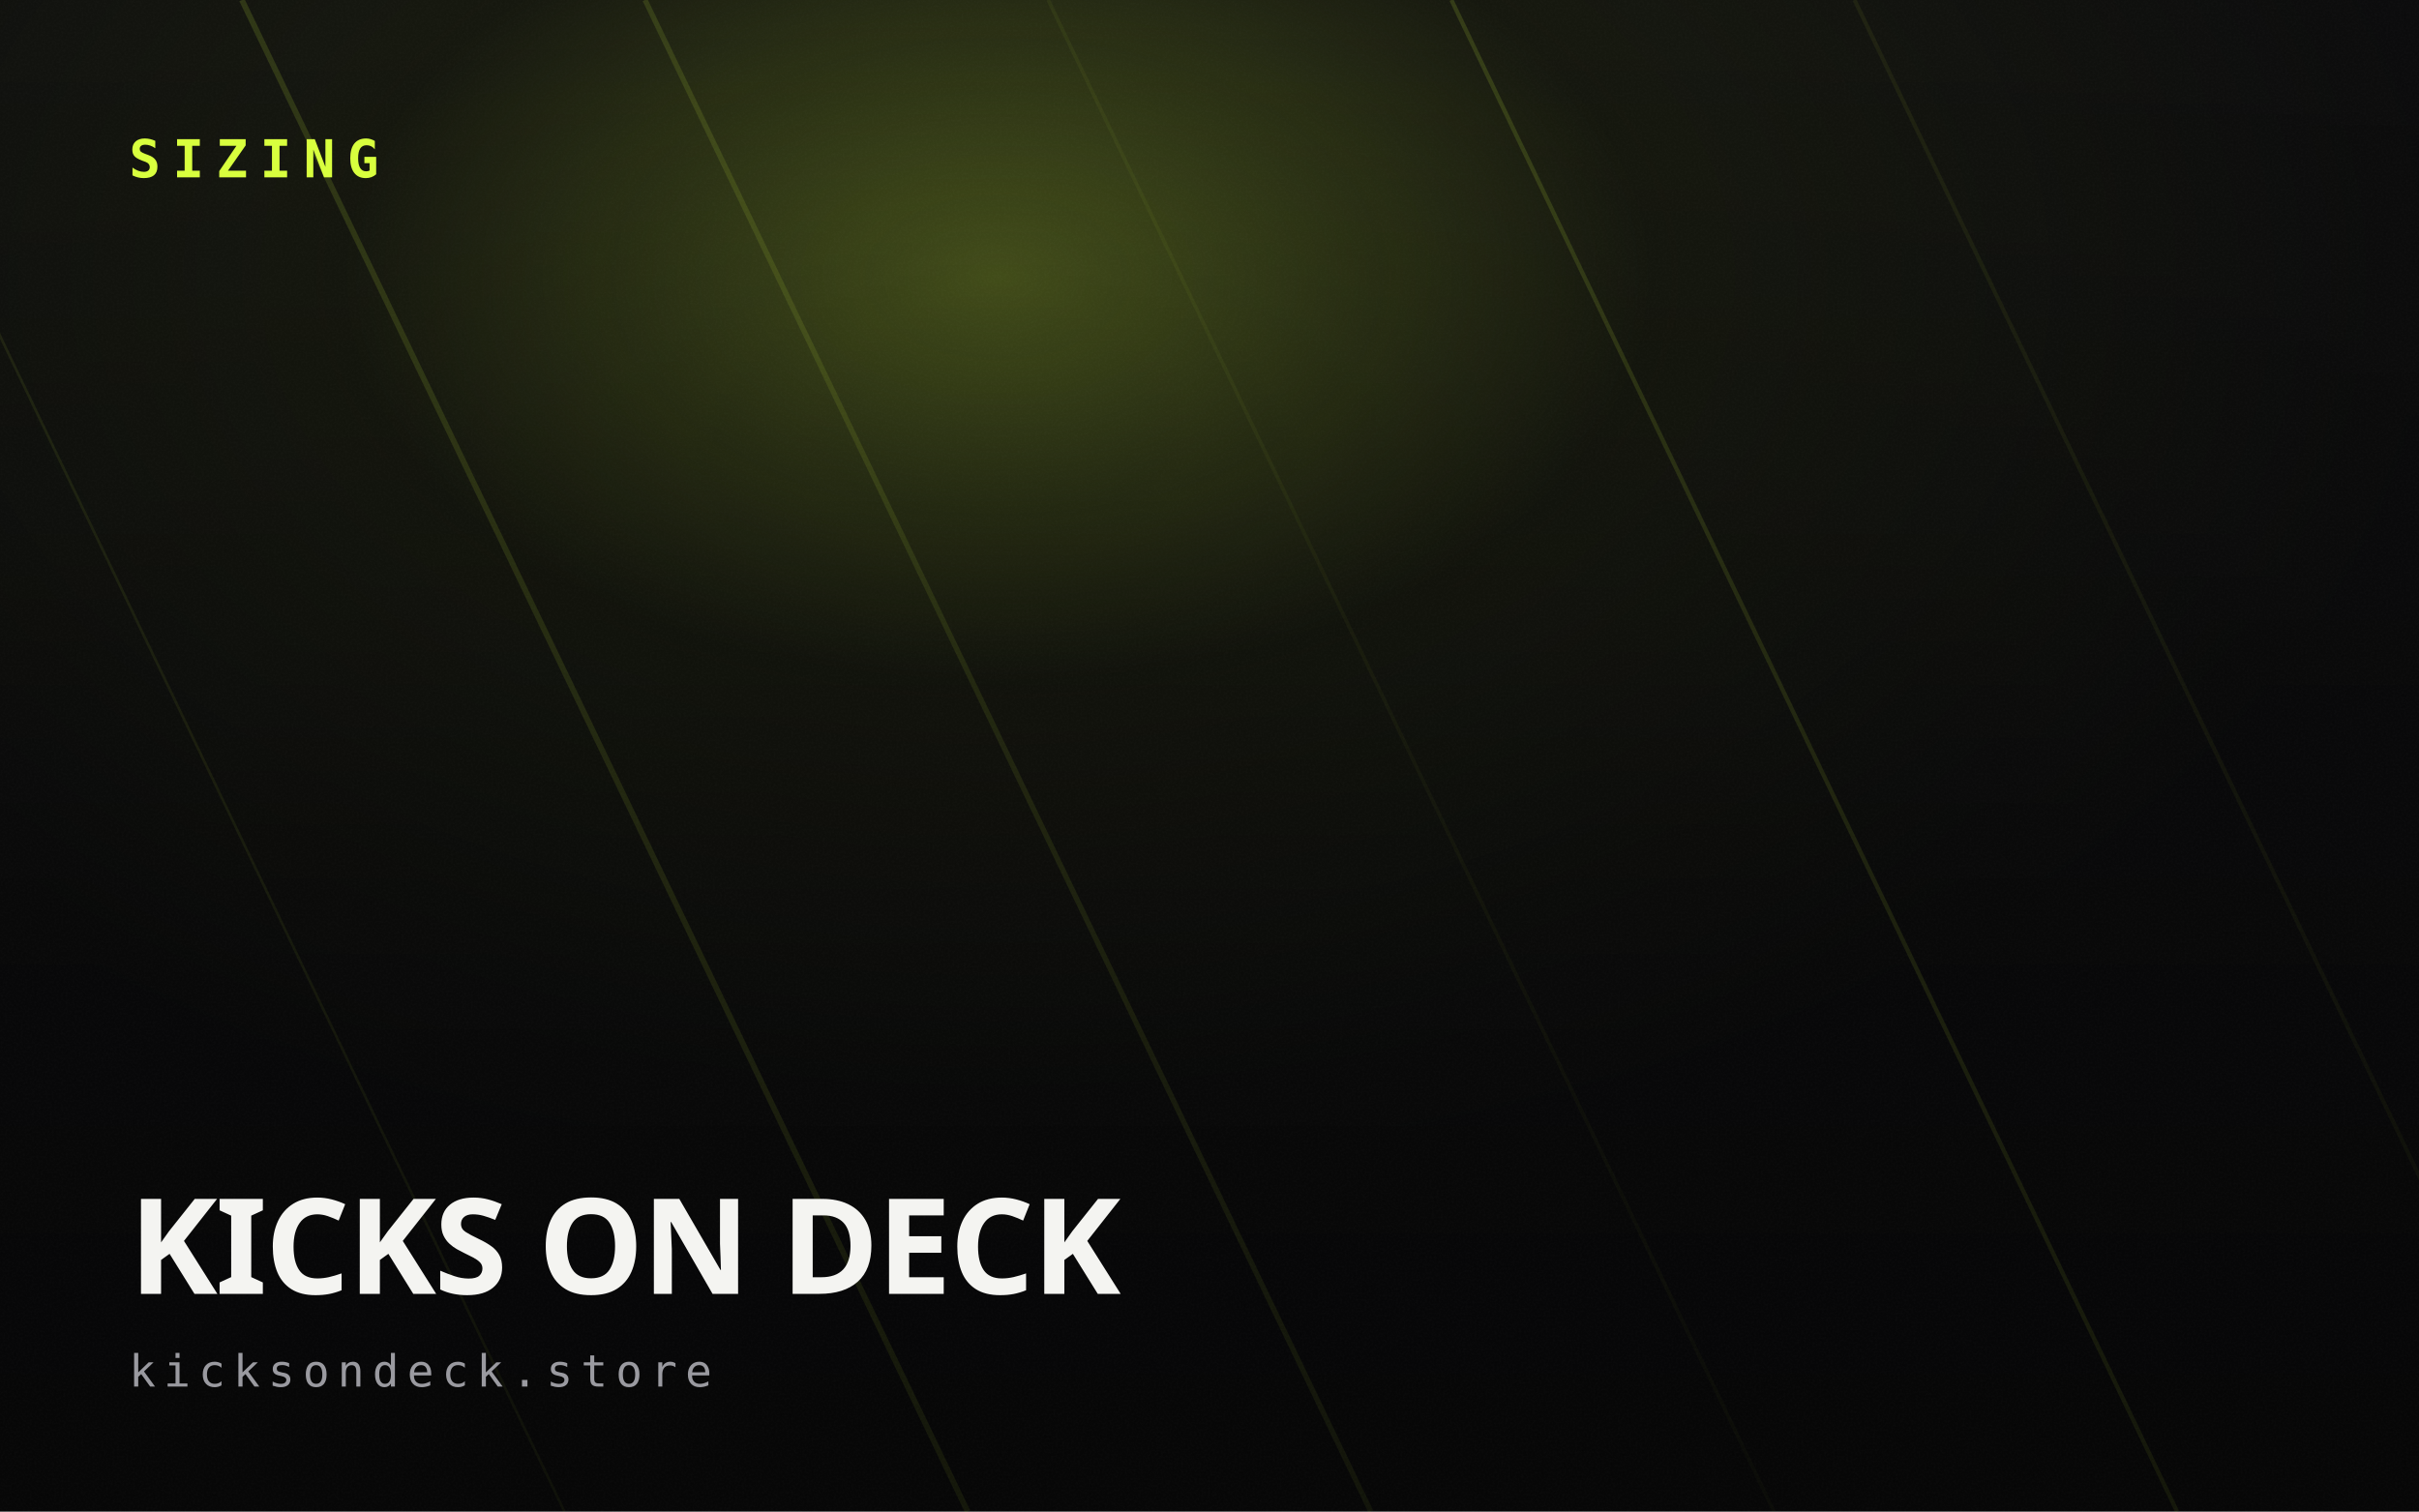
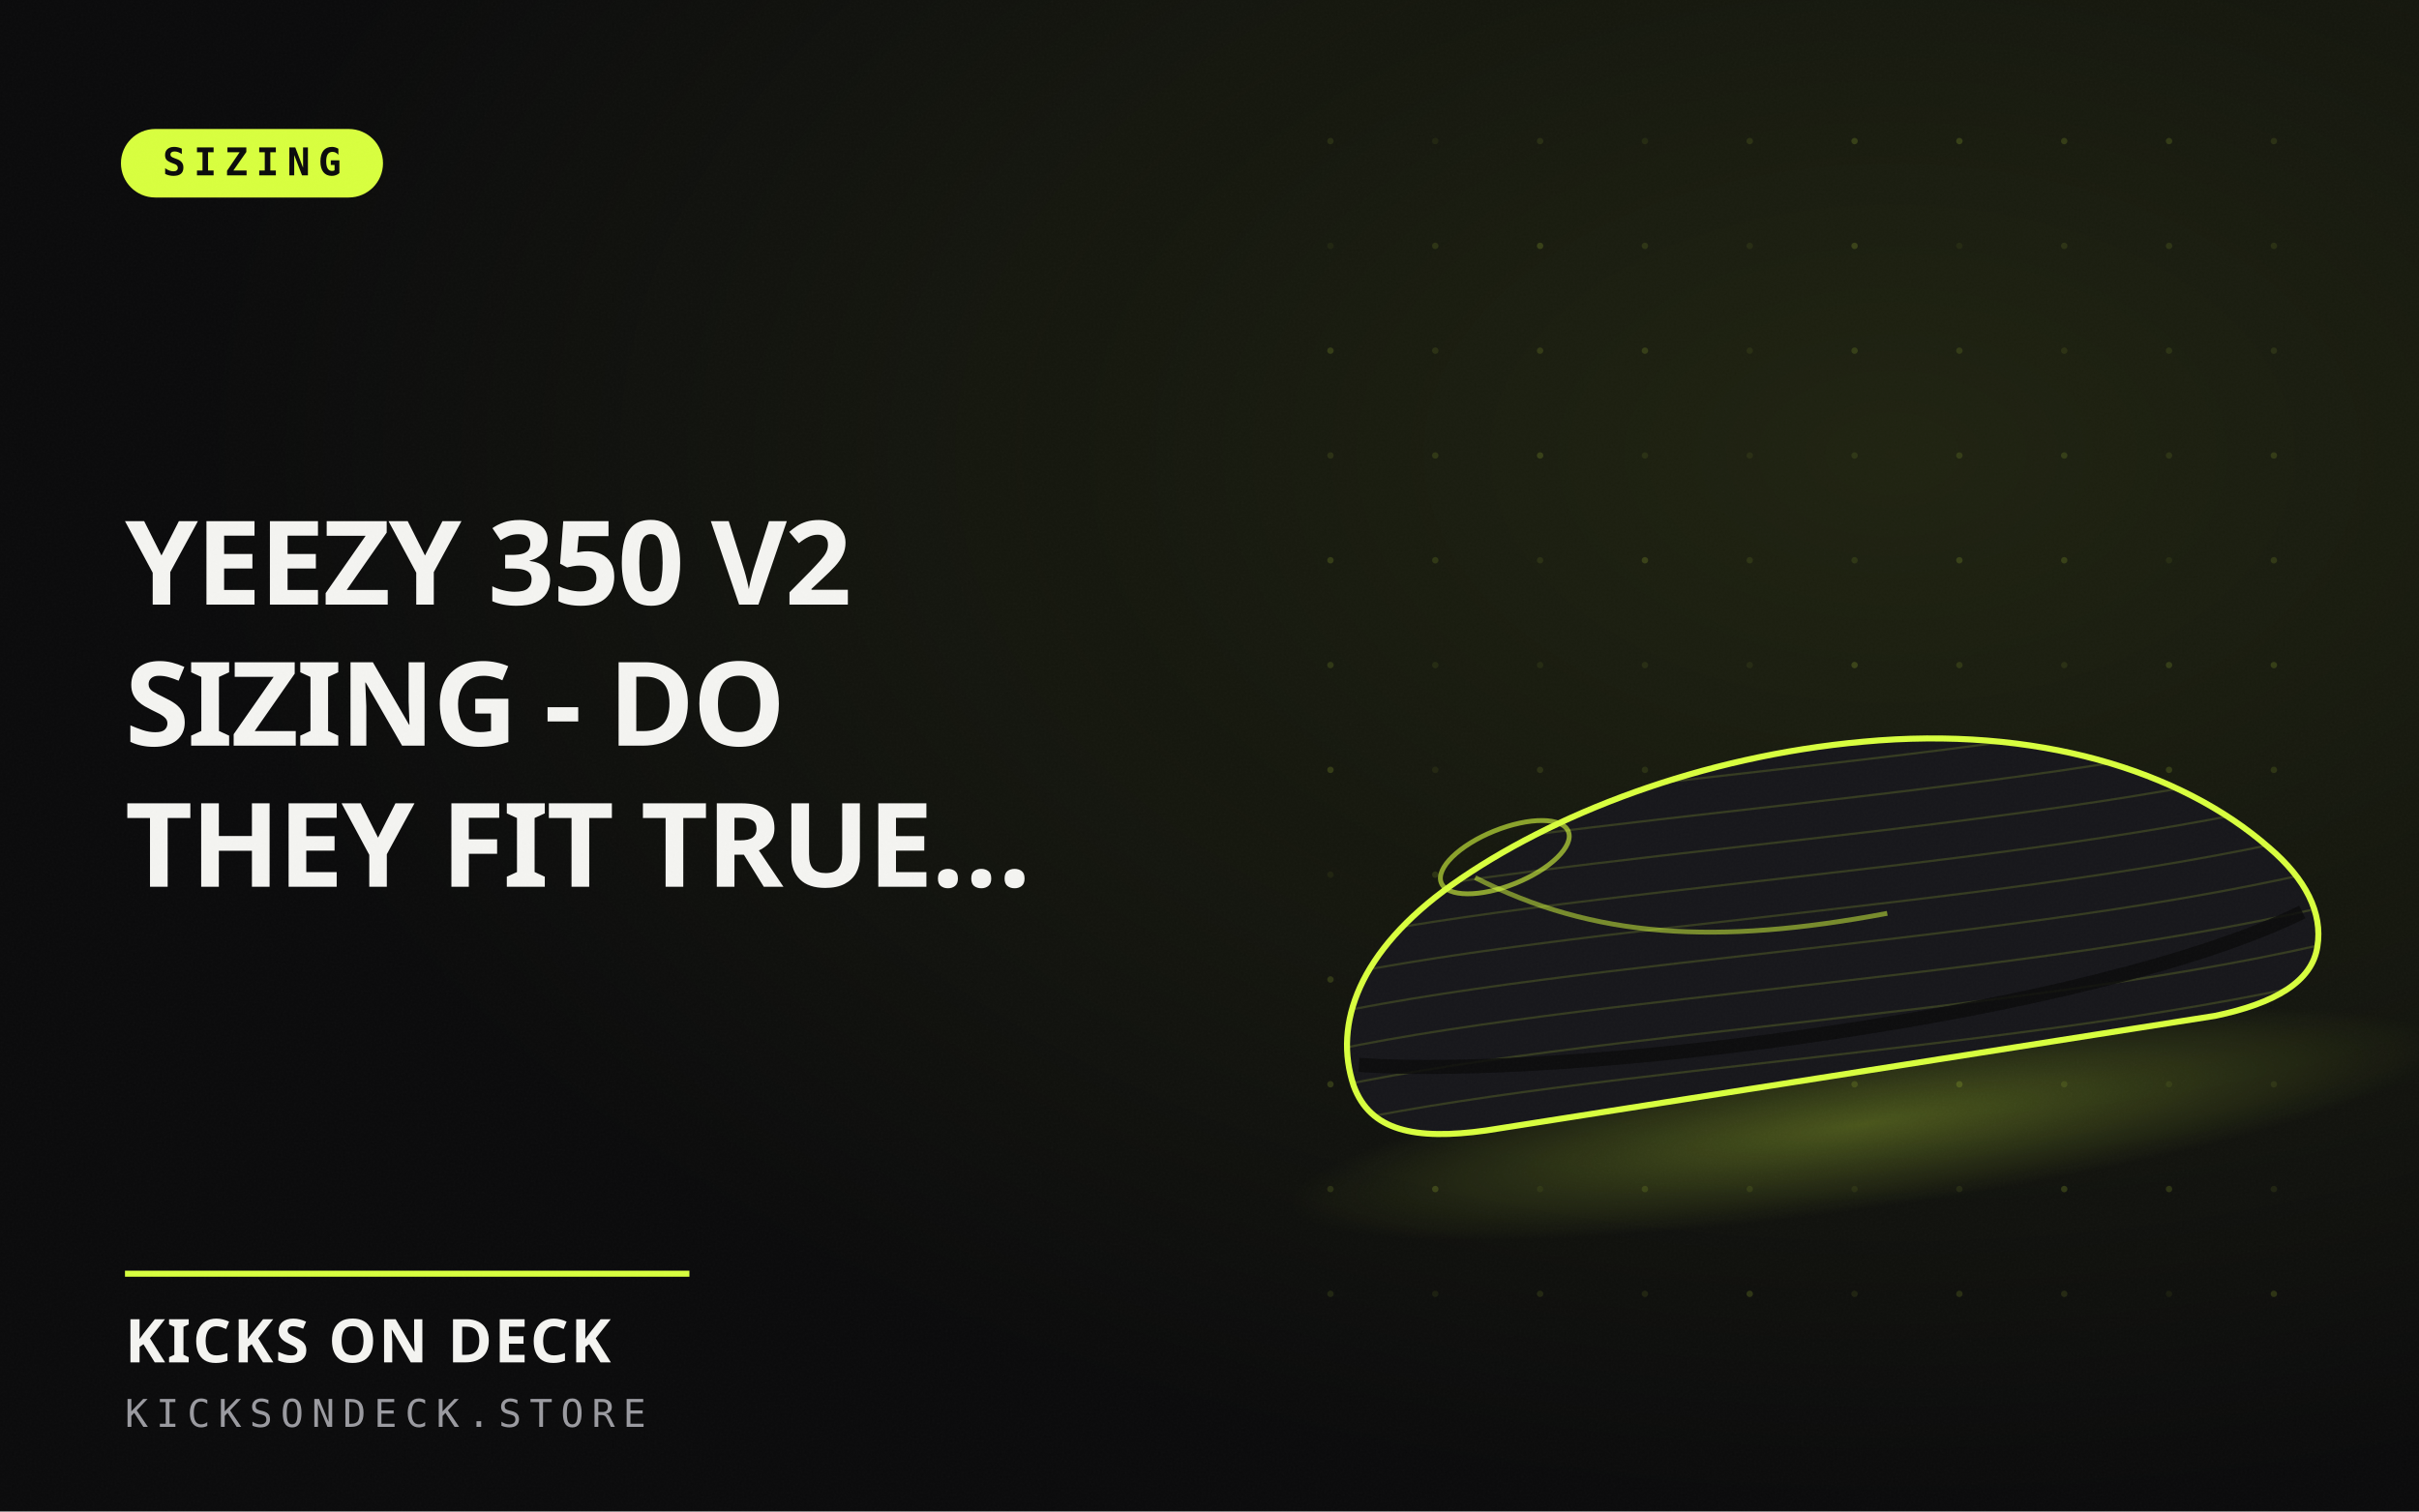
<svg xmlns="http://www.w3.org/2000/svg" viewBox="0 0 1200 750" width="1200" height="750" role="img" aria-label="Yeezy 350 V2 Sizing — Do They Fit True to Size?">
  <defs>
-     <radialGradient id="glow" cx="41.3%" cy="18.3%" r="60%">
-       <stop offset="0%" stop-color="#d8ff3e" stop-opacity="0.30" />
-       <stop offset="45%" stop-color="#d8ff3e" stop-opacity="0.05" />
-       <stop offset="100%" stop-color="#d8ff3e" stop-opacity="0" />
-     </radialGradient>
    <filter id="grain">
      <feTurbulence type="fractalNoise" baseFrequency="0.9" numOctaves="2" stitchTiles="stitch" />
      <feColorMatrix type="saturate" values="0" />
      <feComponentTransfer>
        <feFuncA type="linear" slope="0.05" />
      </feComponentTransfer>
    </filter>
-     <linearGradient id="vig" x1="0" y1="0" x2="0" y2="1">
-       <stop offset="0%" stop-color="#000" stop-opacity="0" />
-       <stop offset="100%" stop-color="#000" stop-opacity="0.55" />
-     </linearGradient>
+     <radialGradient id="floor" cx="50%" cy="50%" r="50%">
+       <stop offset="0%" stop-color="#d8ff3e" stop-opacity="0.28" />
+       <stop offset="100%" stop-color="#d8ff3e" stop-opacity="0" />
+     </radialGradient>
+     <radialGradient id="wash" cx="78%" cy="30%" r="70%">
+       <stop offset="0%" stop-color="#d8ff3e" stop-opacity="0.10" />
+       <stop offset="100%" stop-color="#d8ff3e" stop-opacity="0" />
+     </radialGradient>
+     <clipPath id="shoeclip">
+       <path d="M22,214 C16,182 34,148 84,122 C138,94 216,76 296,80 C382,84 450,116 488,160 C504,178 510,196 505,212 C500,229 480,237 450,239 L84,245 C48,245 27,237 22,214 Z" />
+     </clipPath>
  </defs>
  <rect width="1200" height="750" fill="#0a0a0b" />
-   <rect width="1200" height="750" fill="url(#glow)" />
-   <line x1="-80" y1="0" x2="280" y2="750" stroke="#d8ff3e" stroke-width="1.3" opacity="0.094" />
-   <line x1="120" y1="0" x2="480" y2="750" stroke="#d8ff3e" stroke-width="2.8" opacity="0.145" />
-   <line x1="320" y1="0" x2="680" y2="750" stroke="#d8ff3e" stroke-width="2.6" opacity="0.128" />
-   <line x1="520" y1="0" x2="880" y2="750" stroke="#d8ff3e" stroke-width="1.8" opacity="0.052" />
-   <line x1="720" y1="0" x2="1080" y2="750" stroke="#d8ff3e" stroke-width="2.1" opacity="0.145" />
-   <line x1="920" y1="0" x2="1280" y2="750" stroke="#d8ff3e" stroke-width="2.0" opacity="0.065" />
-   <rect width="1200" height="750" fill="url(#vig)" />
-   <rect width="1200" height="750" filter="url(#grain)" opacity="0.6" />
+   <rect width="1200" height="750" fill="url(#wash)" />
+   <circle cx="660" cy="70" r="1.6" fill="#d8ff3e" opacity="0.095" />
+   <circle cx="712" cy="70" r="1.6" fill="#d8ff3e" opacity="0.055" />
+   <circle cx="764" cy="70" r="1.6" fill="#d8ff3e" opacity="0.093" />
+   <circle cx="816" cy="70" r="1.6" fill="#d8ff3e" opacity="0.071" />
+   <circle cx="868" cy="70" r="1.6" fill="#d8ff3e" opacity="0.103" />
+   <circle cx="920" cy="70" r="1.6" fill="#d8ff3e" opacity="0.157" />
+   <circle cx="972" cy="70" r="1.6" fill="#d8ff3e" opacity="0.164" />
+   <circle cx="1024" cy="70" r="1.6" fill="#d8ff3e" opacity="0.148" />
+   <circle cx="1076" cy="70" r="1.6" fill="#d8ff3e" opacity="0.144" />
+   <circle cx="1128" cy="70" r="1.6" fill="#d8ff3e" opacity="0.098" />
+   <circle cx="660" cy="122" r="1.6" fill="#d8ff3e" opacity="0.052" />
+   <circle cx="712" cy="122" r="1.6" fill="#d8ff3e" opacity="0.113" />
+   <circle cx="764" cy="122" r="1.6" fill="#d8ff3e" opacity="0.164" />
+   <circle cx="816" cy="122" r="1.6" fill="#d8ff3e" opacity="0.109" />
+   <circle cx="868" cy="122" r="1.6" fill="#d8ff3e" opacity="0.068" />
+   <circle cx="920" cy="122" r="1.6" fill="#d8ff3e" opacity="0.163" />
+   <circle cx="972" cy="122" r="1.6" fill="#d8ff3e" opacity="0.053" />
+   <circle cx="1024" cy="122" r="1.6" fill="#d8ff3e" opacity="0.097" />
+   <circle cx="1076" cy="122" r="1.6" fill="#d8ff3e" opacity="0.107" />
+   <circle cx="1128" cy="122" r="1.6" fill="#d8ff3e" opacity="0.088" />
+   <circle cx="660" cy="174" r="1.6" fill="#d8ff3e" opacity="0.151" />
+   <circle cx="712" cy="174" r="1.6" fill="#d8ff3e" opacity="0.097" />
+   <circle cx="764" cy="174" r="1.6" fill="#d8ff3e" opacity="0.129" />
+   <circle cx="816" cy="174" r="1.6" fill="#d8ff3e" opacity="0.139" />
+   <circle cx="868" cy="174" r="1.6" fill="#d8ff3e" opacity="0.068" />
+   <circle cx="920" cy="174" r="1.6" fill="#d8ff3e" opacity="0.135" />
+   <circle cx="972" cy="174" r="1.6" fill="#d8ff3e" opacity="0.124" />
+   <circle cx="1024" cy="174" r="1.6" fill="#d8ff3e" opacity="0.083" />
+   <circle cx="1076" cy="174" r="1.6" fill="#d8ff3e" opacity="0.097" />
+   <circle cx="1128" cy="174" r="1.6" fill="#d8ff3e" opacity="0.093" />
+   <circle cx="660" cy="226" r="1.6" fill="#d8ff3e" opacity="0.101" />
+   <circle cx="712" cy="226" r="1.6" fill="#d8ff3e" opacity="0.119" />
+   <circle cx="764" cy="226" r="1.6" fill="#d8ff3e" opacity="0.156" />
+   <circle cx="816" cy="226" r="1.6" fill="#d8ff3e" opacity="0.077" />
+   <circle cx="868" cy="226" r="1.6" fill="#d8ff3e" opacity="0.065" />
+   <circle cx="920" cy="226" r="1.6" fill="#d8ff3e" opacity="0.093" />
+   <circle cx="972" cy="226" r="1.6" fill="#d8ff3e" opacity="0.122" />
+   <circle cx="1024" cy="226" r="1.6" fill="#d8ff3e" opacity="0.132" />
+   <circle cx="1076" cy="226" r="1.6" fill="#d8ff3e" opacity="0.094" />
+   <circle cx="1128" cy="226" r="1.6" fill="#d8ff3e" opacity="0.132" />
+   <circle cx="660" cy="278" r="1.6" fill="#d8ff3e" opacity="0.149" />
+   <circle cx="712" cy="278" r="1.6" fill="#d8ff3e" opacity="0.122" />
+   <circle cx="764" cy="278" r="1.6" fill="#d8ff3e" opacity="0.084" />
+   <circle cx="816" cy="278" r="1.6" fill="#d8ff3e" opacity="0.160" />
+   <circle cx="868" cy="278" r="1.6" fill="#d8ff3e" opacity="0.095" />
+   <circle cx="920" cy="278" r="1.6" fill="#d8ff3e" opacity="0.098" />
+   <circle cx="972" cy="278" r="1.6" fill="#d8ff3e" opacity="0.152" />
+   <circle cx="1024" cy="278" r="1.6" fill="#d8ff3e" opacity="0.148" />
+   <circle cx="1076" cy="278" r="1.6" fill="#d8ff3e" opacity="0.065" />
+   <circle cx="1128" cy="278" r="1.6" fill="#d8ff3e" opacity="0.126" />
+   <circle cx="660" cy="330" r="1.6" fill="#d8ff3e" opacity="0.131" />
+   <circle cx="712" cy="330" r="1.6" fill="#d8ff3e" opacity="0.071" />
+   <circle cx="764" cy="330" r="1.6" fill="#d8ff3e" opacity="0.067" />
+   <circle cx="816" cy="330" r="1.6" fill="#d8ff3e" opacity="0.076" />
+   <circle cx="868" cy="330" r="1.6" fill="#d8ff3e" opacity="0.059" />
+   <circle cx="920" cy="330" r="1.6" fill="#d8ff3e" opacity="0.167" />
+   <circle cx="972" cy="330" r="1.6" fill="#d8ff3e" opacity="0.115" />
+   <circle cx="1024" cy="330" r="1.6" fill="#d8ff3e" opacity="0.080" />
+   <circle cx="1076" cy="330" r="1.6" fill="#d8ff3e" opacity="0.142" />
+   <circle cx="1128" cy="330" r="1.6" fill="#d8ff3e" opacity="0.149" />
+   <circle cx="660" cy="382" r="1.6" fill="#d8ff3e" opacity="0.160" />
+   <circle cx="712" cy="382" r="1.6" fill="#d8ff3e" opacity="0.063" />
+   <circle cx="764" cy="382" r="1.6" fill="#d8ff3e" opacity="0.109" />
+   <circle cx="816" cy="382" r="1.6" fill="#d8ff3e" opacity="0.097" />
+   <circle cx="868" cy="382" r="1.6" fill="#d8ff3e" opacity="0.051" />
+   <circle cx="920" cy="382" r="1.6" fill="#d8ff3e" opacity="0.073" />
+   <circle cx="972" cy="382" r="1.6" fill="#d8ff3e" opacity="0.118" />
+   <circle cx="1024" cy="382" r="1.6" fill="#d8ff3e" opacity="0.151" />
+   <circle cx="1076" cy="382" r="1.6" fill="#d8ff3e" opacity="0.149" />
+   <circle cx="1128" cy="382" r="1.6" fill="#d8ff3e" opacity="0.120" />
+   <circle cx="660" cy="434" r="1.6" fill="#d8ff3e" opacity="0.057" />
+   <circle cx="712" cy="434" r="1.6" fill="#d8ff3e" opacity="0.132" />
+   <circle cx="764" cy="434" r="1.6" fill="#d8ff3e" opacity="0.120" />
+   <circle cx="816" cy="434" r="1.6" fill="#d8ff3e" opacity="0.099" />
+   <circle cx="868" cy="434" r="1.6" fill="#d8ff3e" opacity="0.059" />
+   <circle cx="920" cy="434" r="1.6" fill="#d8ff3e" opacity="0.105" />
+   <circle cx="972" cy="434" r="1.6" fill="#d8ff3e" opacity="0.169" />
+   <circle cx="1024" cy="434" r="1.6" fill="#d8ff3e" opacity="0.134" />
+   <circle cx="1076" cy="434" r="1.6" fill="#d8ff3e" opacity="0.105" />
+   <circle cx="1128" cy="434" r="1.6" fill="#d8ff3e" opacity="0.068" />
+   <circle cx="660" cy="486" r="1.6" fill="#d8ff3e" opacity="0.151" />
+   <circle cx="712" cy="486" r="1.6" fill="#d8ff3e" opacity="0.064" />
+   <circle cx="764" cy="486" r="1.6" fill="#d8ff3e" opacity="0.141" />
+   <circle cx="816" cy="486" r="1.6" fill="#d8ff3e" opacity="0.091" />
+   <circle cx="868" cy="486" r="1.6" fill="#d8ff3e" opacity="0.163" />
+   <circle cx="920" cy="486" r="1.6" fill="#d8ff3e" opacity="0.133" />
+   <circle cx="972" cy="486" r="1.6" fill="#d8ff3e" opacity="0.088" />
+   <circle cx="1024" cy="486" r="1.6" fill="#d8ff3e" opacity="0.090" />
+   <circle cx="1076" cy="486" r="1.6" fill="#d8ff3e" opacity="0.140" />
+   <circle cx="1128" cy="486" r="1.6" fill="#d8ff3e" opacity="0.117" />
+   <circle cx="660" cy="538" r="1.6" fill="#d8ff3e" opacity="0.163" />
+   <circle cx="712" cy="538" r="1.6" fill="#d8ff3e" opacity="0.167" />
+   <circle cx="764" cy="538" r="1.6" fill="#d8ff3e" opacity="0.100" />
+   <circle cx="816" cy="538" r="1.6" fill="#d8ff3e" opacity="0.089" />
+   <circle cx="868" cy="538" r="1.6" fill="#d8ff3e" opacity="0.084" />
+   <circle cx="920" cy="538" r="1.6" fill="#d8ff3e" opacity="0.135" />
+   <circle cx="972" cy="538" r="1.6" fill="#d8ff3e" opacity="0.160" />
+   <circle cx="1024" cy="538" r="1.6" fill="#d8ff3e" opacity="0.105" />
+   <circle cx="1076" cy="538" r="1.6" fill="#d8ff3e" opacity="0.064" />
+   <circle cx="1128" cy="538" r="1.6" fill="#d8ff3e" opacity="0.075" />
+   <circle cx="660" cy="590" r="1.6" fill="#d8ff3e" opacity="0.122" />
+   <circle cx="712" cy="590" r="1.6" fill="#d8ff3e" opacity="0.164" />
+   <circle cx="764" cy="590" r="1.6" fill="#d8ff3e" opacity="0.056" />
+   <circle cx="816" cy="590" r="1.6" fill="#d8ff3e" opacity="0.119" />
+   <circle cx="868" cy="590" r="1.6" fill="#d8ff3e" opacity="0.086" />
+   <circle cx="920" cy="590" r="1.6" fill="#d8ff3e" opacity="0.065" />
+   <circle cx="972" cy="590" r="1.6" fill="#d8ff3e" opacity="0.079" />
+   <circle cx="1024" cy="590" r="1.6" fill="#d8ff3e" opacity="0.167" />
+   <circle cx="1076" cy="590" r="1.6" fill="#d8ff3e" opacity="0.148" />
+   <circle cx="1128" cy="590" r="1.6" fill="#d8ff3e" opacity="0.076" />
+   <circle cx="660" cy="642" r="1.6" fill="#d8ff3e" opacity="0.097" />
+   <circle cx="712" cy="642" r="1.6" fill="#d8ff3e" opacity="0.070" />
+   <circle cx="764" cy="642" r="1.6" fill="#d8ff3e" opacity="0.100" />
+   <circle cx="816" cy="642" r="1.6" fill="#d8ff3e" opacity="0.085" />
+   <circle cx="868" cy="642" r="1.6" fill="#d8ff3e" opacity="0.159" />
+   <circle cx="920" cy="642" r="1.6" fill="#d8ff3e" opacity="0.082" />
+   <circle cx="972" cy="642" r="1.6" fill="#d8ff3e" opacity="0.131" />
+   <circle cx="1024" cy="642" r="1.6" fill="#d8ff3e" opacity="0.108" />
+   <circle cx="1076" cy="642" r="1.6" fill="#d8ff3e" opacity="0.055" />
+   <circle cx="1128" cy="642" r="1.6" fill="#d8ff3e" opacity="0.155" />
+   <g transform="translate(620,330) rotate(-8)">
+     <ellipse cx="270" cy="268" rx="290" ry="42" fill="url(#floor)" />
+     <path d="M22,214 C16,182 34,148 84,122 C138,94 216,76 296,80 C382,84 450,116 488,160 C504,178 510,196 505,212 C500,229 480,237 450,239 L84,245 C48,245 27,237 22,214 Z" fill="#16161a" stroke="#d8ff3e" stroke-width="3" />
+     <g clip-path="url(#shoeclip)">
+       <path d="M0,70 C 140,58 380,84 540,64" fill="none" stroke="#d8ff3e" stroke-width="1.1" opacity="0.16" />
+       <path d="M0,88 C 140,76 380,102 540,82" fill="none" stroke="#d8ff3e" stroke-width="1.1" opacity="0.16" />
+       <path d="M0,106 C 140,94 380,120 540,100" fill="none" stroke="#d8ff3e" stroke-width="1.1" opacity="0.16" />
+       <path d="M0,124 C 140,112 380,138 540,118" fill="none" stroke="#d8ff3e" stroke-width="1.1" opacity="0.16" />
+       <path d="M0,142 C 140,130 380,156 540,136" fill="none" stroke="#d8ff3e" stroke-width="1.1" opacity="0.16" />
+       <path d="M0,160 C 140,148 380,174 540,154" fill="none" stroke="#d8ff3e" stroke-width="1.1" opacity="0.16" />
+       <path d="M0,178 C 140,166 380,192 540,172" fill="none" stroke="#d8ff3e" stroke-width="1.1" opacity="0.16" />
+       <path d="M0,196 C 140,184 380,210 540,190" fill="none" stroke="#d8ff3e" stroke-width="1.1" opacity="0.16" />
+       <path d="M0,214 C 140,202 380,228 540,208" fill="none" stroke="#d8ff3e" stroke-width="1.1" opacity="0.16" />
+       <path d="M0,232 C 140,220 380,246 540,226" fill="none" stroke="#d8ff3e" stroke-width="1.1" opacity="0.16" />
+       <path d="M0,250 C 140,238 380,264 540,244" fill="none" stroke="#d8ff3e" stroke-width="1.1" opacity="0.16" />
+     </g>
+     <path d="M26,204 C130,226 390,230 500,194" fill="none" stroke="#0a0a0b" stroke-width="7" opacity="0.85" />
+     <path d="M96,120 C150,158 210,170 296,166" fill="none" stroke="#d8ff3e" stroke-width="2.4" opacity="0.5" />
+     <ellipse cx="112" cy="112" rx="34" ry="14" fill="none" stroke="#d8ff3e" stroke-width="2.4" opacity="0.6" transform="rotate(-14 112 112)" />
+   </g>
  <g font-family="ui-monospace, monospace">
-     <text x="64" y="88" fill="#d8ff3e" font-size="26" letter-spacing="6" font-weight="700">SIZING</text>
-     <text x="64" y="642" fill="#f4f4f1" font-size="66" font-weight="800" letter-spacing="-1" font-family="system-ui, sans-serif">KICKS ON DECK</text>
-     <text x="64" y="688" fill="#9a9aa0" font-size="22" letter-spacing="4">kicksondeck.store</text>
+     <rect x="60" y="64" rx="17" height="34" width="130" fill="#d8ff3e" />
+     <text x="125" y="87" fill="#0a0a0b" font-size="19" letter-spacing="4" font-weight="700" text-anchor="middle">SIZING</text>
  </g>
+   <g font-family="system-ui, sans-serif" font-weight="800" fill="#f4f4f1" letter-spacing="-1">
+     <text x="62" y="300" font-size="58">YEEZY 350 V2</text>
+     <text x="62" y="370" font-size="58">SIZING - DO</text>
+     <text x="62" y="440" font-size="58">THEY FIT TRUE…</text>
+   </g>
+   <line x1="62" y1="632" x2="342" y2="632" stroke="#d8ff3e" stroke-width="3" />
+   <g font-family="ui-monospace, monospace">
+     <text x="62" y="676" fill="#f4f4f1" font-size="30" font-weight="800" letter-spacing="1" font-family="system-ui, sans-serif">KICKS ON DECK</text>
+     <text x="62" y="708" fill="#9a9aa0" font-size="19" letter-spacing="4">KICKSONDECK.STORE</text>
+   </g>
+   <rect width="1200" height="750" filter="url(#grain)" opacity="0.55" />
</svg>
